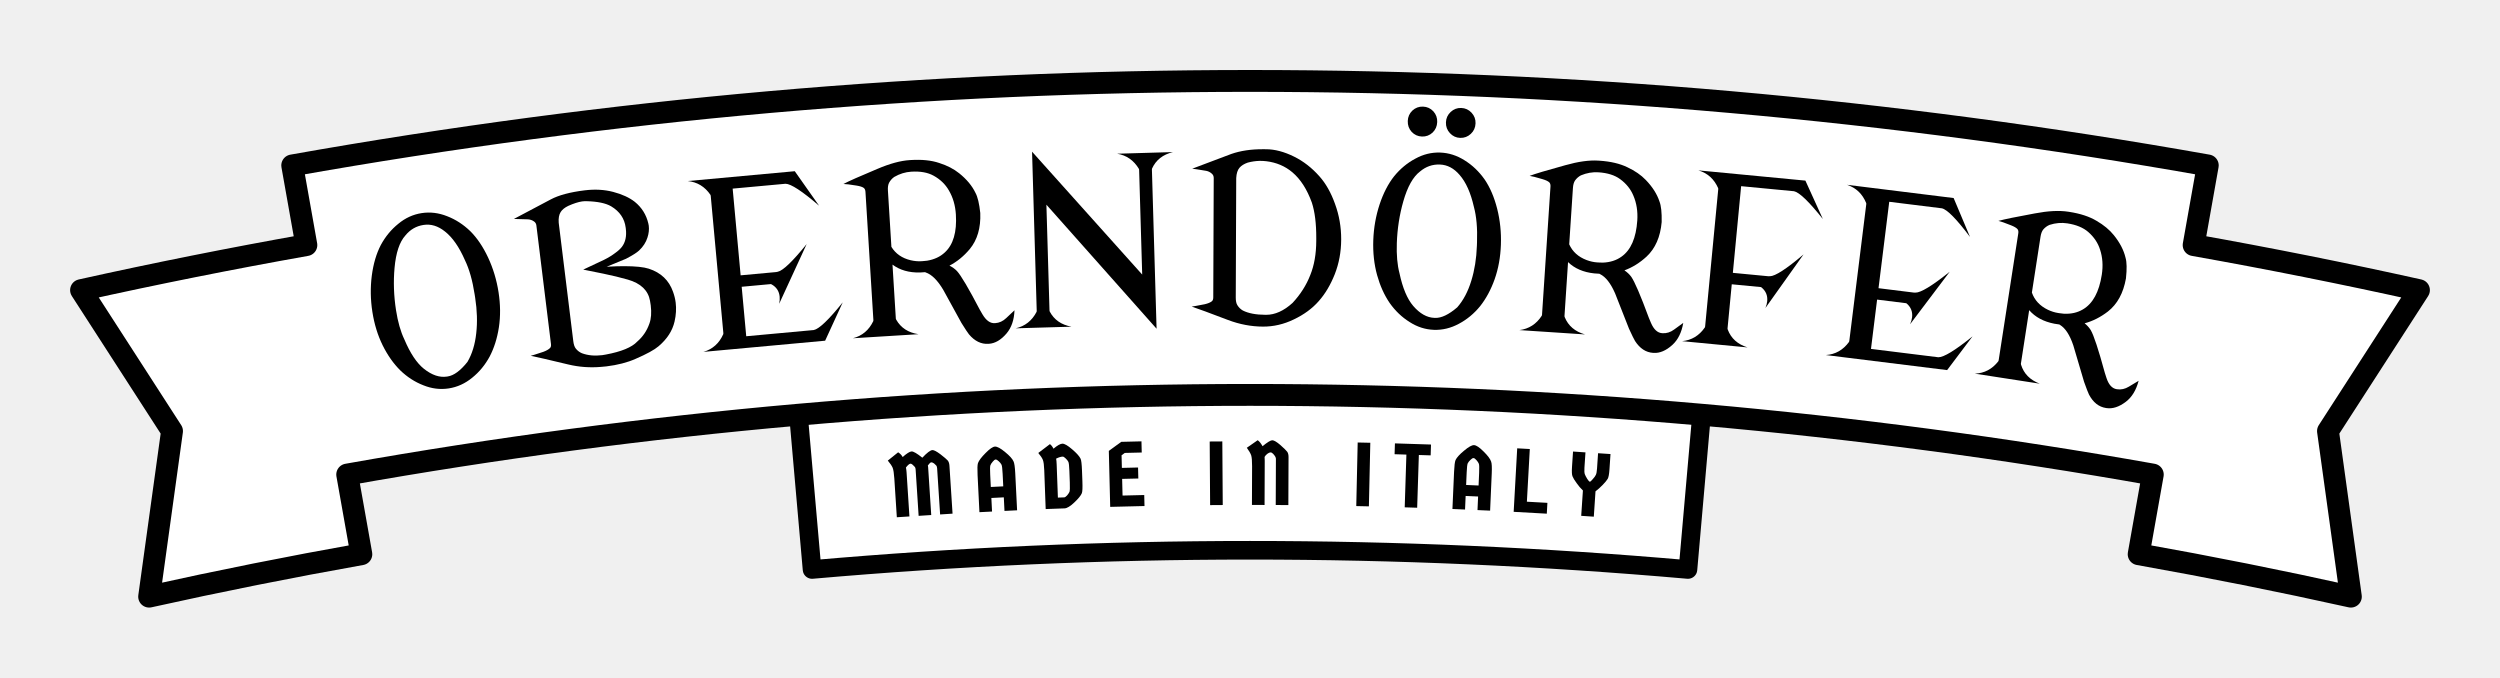
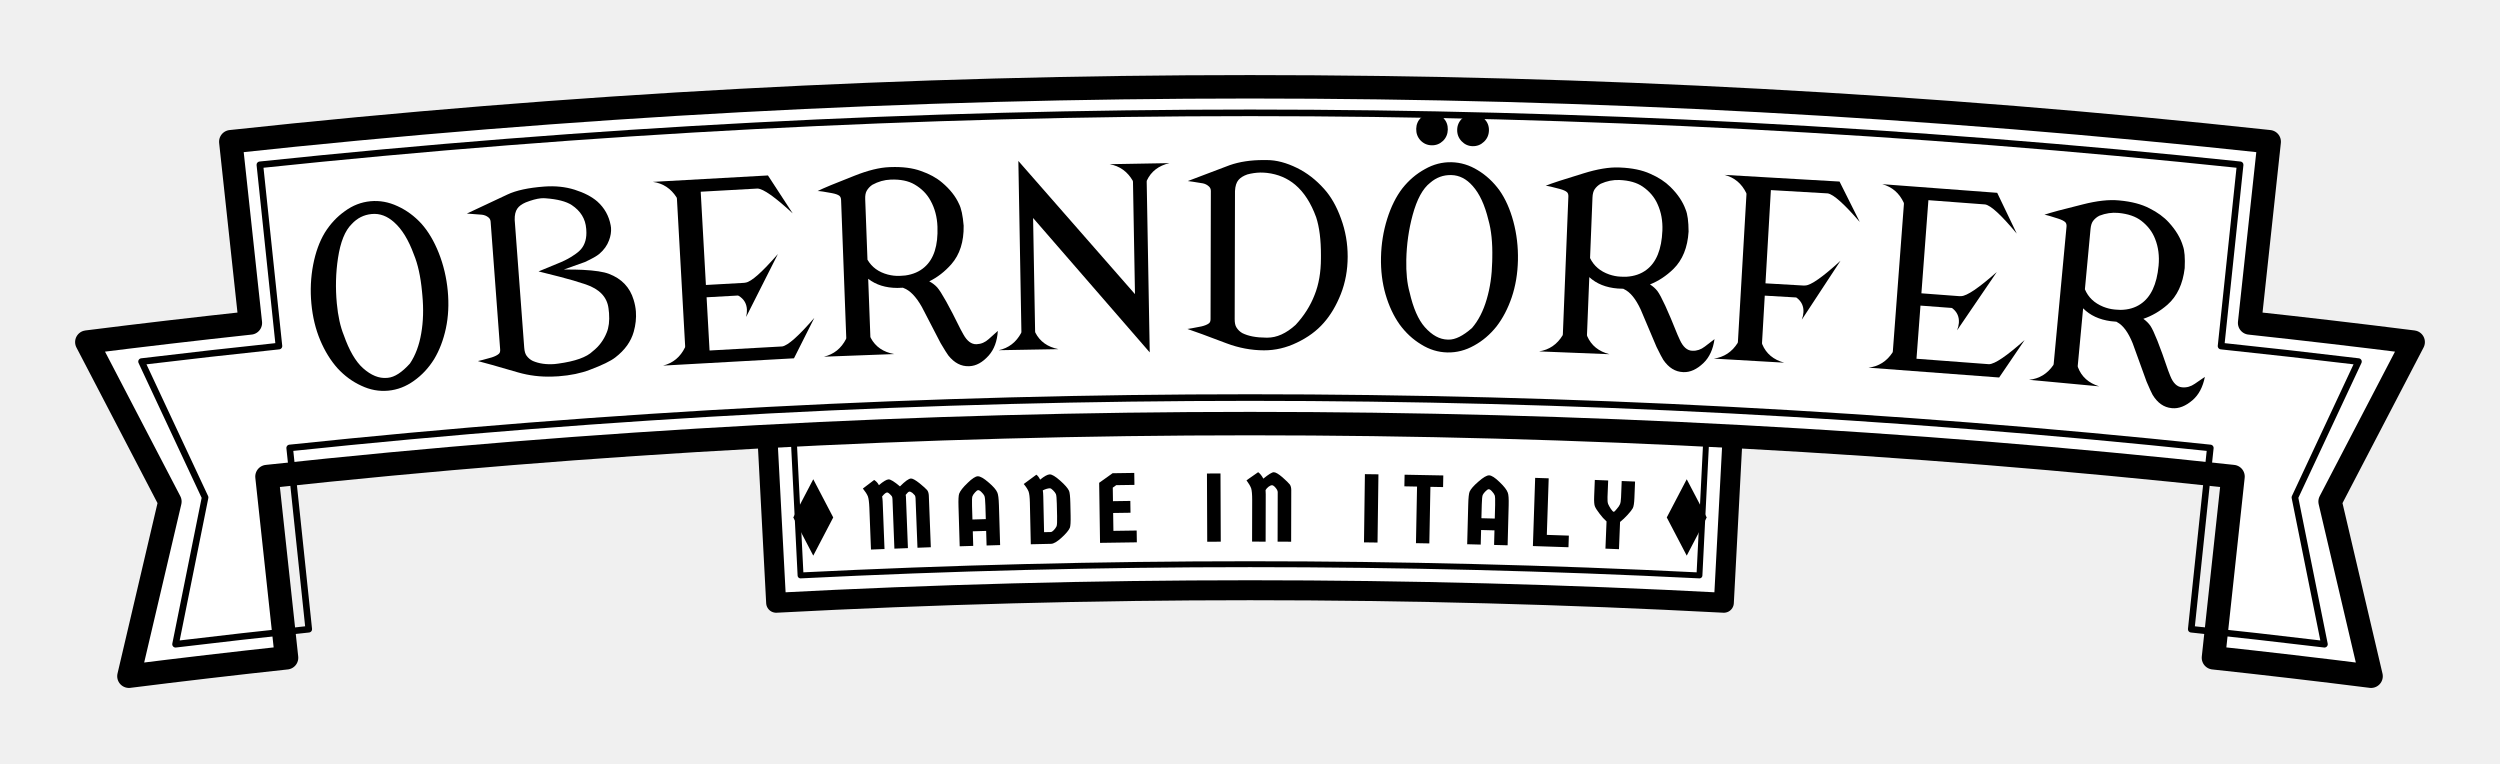
- <svg xmlns="http://www.w3.org/2000/svg" viewBox="-77.227 -20 154.454 41.865" width="154.45mm" height="41.86mm" data-pad="5">
-   <path d="M-28.128 3.034A321.214 321.214 0 0 1 28.128 3.034L27.060 15.187A309.014 309.014 0 0 0 -27.060 15.187Z" fill="#fff" stroke="#000" stroke-linejoin="round" stroke-width="1.15" />
-   <path d="M-59.179 -9.779A338.014 338.014 0 0 1 59.179 -9.779L58.304 -4.856A333.014 333.014 0 0 1 72.227 -2.073L66.605 6.635L68.020 16.865A313.614 313.614 0 0 0 54.907 14.244L55.782 9.321A318.614 318.614 0 0 0 -55.782 9.321L-54.907 14.244A313.614 313.614 0 0 0 -68.020 16.865L-66.605 6.635L-72.227 -2.073A333.014 333.014 0 0 1 -58.304 -4.856Z" fill="#fff" stroke="#000" stroke-linejoin="round" stroke-width="1.35" />
+ <svg xmlns="http://www.w3.org/2000/svg" viewBox="-72.002 -20 144.004 43.952" width="144.00mm" height="43.95mm" data-pad="5">
+   <path d="M-27.938 2.537A529.662 529.662 0 0 1 27.938 2.537L27.295 14.720A517.462 517.462 0 0 0 -27.295 14.720Z" fill="#fff" stroke="#000" stroke-linejoin="round" stroke-width="1.15" />
+   <path d="M-26.348 3.958A528.162 528.162 0 0 1 26.348 3.958L25.889 13.146A518.962 518.962 0 0 0 -25.889 13.146Z" fill="none" stroke="#000" stroke-linejoin="round" stroke-width="0.34" />
+   <path d="M-58.709 -11.837A546.462 546.462 0 0 1 58.709 -11.837L57.581 -1.398A535.962 535.962 0 0 1 67.002 -0.295L62.216 8.891L64.577 18.952A516.562 516.562 0 0 0 55.497 17.890L56.625 7.451A527.062 527.062 0 0 0 -56.625 7.451L-55.497 17.890A516.562 516.562 0 0 0 -64.577 18.952L-62.216 8.891L-67.002 -0.295A535.962 535.962 0 0 1 -57.581 -1.398Z" fill="#fff" stroke="#000" stroke-linejoin="round" stroke-width="1.35" />
+   <path d="M-57.034 -10.507A544.962 544.962 0 0 1 57.034 -10.507L55.935 -0.065A534.462 534.462 0 0 1 63.850 0.828L60.189 8.653L61.891 17.110A518.062 518.062 0 0 0 54.218 16.245L55.317 5.803A528.562 528.562 0 0 0 -55.317 5.803L-54.218 16.245A518.062 518.062 0 0 0 -61.891 17.110L-60.189 8.653L-63.850 0.828A534.462 534.462 0 0 1 -55.935 -0.065Z" fill="none" stroke="#000" stroke-linejoin="round" stroke-width="0.38" />
+   <path d="M0 -2.200L1.150 0L0 2.200L-1.150 0Z" fill="#000" transform="translate(-25.157 9.806)" />
+   <path d="M0 -2.200L1.150 0L0 2.200L-1.150 0Z" fill="#000" transform="translate(25.157 9.806)" />
  <g fill="#000">
-     <path d="M2.37 -5.10Q2.37 -4.00 2.60 -3.24Q2.94 -1.88 3.52 -1.25Q4.16 -0.56 4.85 -0.56Q4.87 -0.56 4.88 -0.56Q4.89 -0.56 4.90 -0.56Q5.48 -0.56 6.24 -1.26Q6.78 -1.92 7.05 -2.93Q7.32 -3.92 7.32 -5.10Q7.32 -5.20 7.32 -5.32Q7.32 -6.63 7.05 -7.50Q6.71 -8.79 6.10 -9.44Q5.55 -10.04 4.86 -10.04H4.85Q4.17 -10.04 3.65 -9.57Q3.02 -9.06 2.68 -7.69Q2.37 -6.44 2.37 -5.10ZM2.06 -9.22Q2.60 -9.93 3.33 -10.35Q4.05 -10.78 4.85 -10.78Q5.65 -10.78 6.38 -10.35Q7.11 -9.93 7.65 -9.22Q8.18 -8.50 8.49 -7.44Q8.80 -6.37 8.80 -5.22Q8.80 -4.07 8.49 -3.08Q8.18 -2.10 7.65 -1.38Q7.11 -0.67 6.38 -0.25Q5.65 0.18 4.85 0.18Q4.05 0.18 3.33 -0.25Q2.60 -0.67 2.06 -1.38Q1.53 -2.10 1.22 -3.08Q0.91 -4.07 0.91 -5.22Q0.91 -6.37 1.22 -7.44Q1.53 -8.50 2.06 -9.22Z" transform="translate(-49.528 3.820) rotate(-8.820) translate(-4.855 0)" />
-     <path d="M3.85 -9.95Q3.50 -9.83 3.34 -9.63Q3.16 -9.41 3.14 -8.99V-1.61Q3.14 -1.30 3.24 -1.14Q3.37 -0.93 3.58 -0.81Q4.10 -0.54 4.81 -0.54Q4.92 -0.54 5.03 -0.55Q6.50 -0.64 7.06 -1.11Q7.63 -1.49 7.94 -2.12Q8.16 -2.55 8.16 -3.23Q8.16 -3.37 8.15 -3.51Q8.10 -4.49 6.95 -4.98Q6.29 -5.26 5.49 -5.53Q4.41 -5.89 4.29 -5.93Q5.49 -6.32 5.63 -6.37Q6.06 -6.52 6.38 -6.71Q6.66 -6.86 6.83 -7.03Q7.21 -7.42 7.21 -8.11Q7.21 -8.14 7.21 -8.18Q7.21 -9.03 6.48 -9.60Q6.02 -9.95 5.01 -10.10Q4.91 -10.12 4.73 -10.12Q4.37 -10.11 3.85 -9.95ZM0.42 -1.04Q0.54 -1.05 1.23 -1.19Q1.52 -1.26 1.66 -1.37Q1.75 -1.44 1.75 -1.61V-8.99Q1.75 -9.15 1.64 -9.25Q1.49 -9.39 1.28 -9.43Q0.65 -9.53 0.42 -9.56L2.83 -10.48Q3.61 -10.78 4.98 -10.78Q5.93 -10.78 6.71 -10.47Q7.51 -10.15 7.96 -9.70Q8.54 -9.10 8.63 -8.27Q8.64 -8.20 8.64 -8.13Q8.64 -7.77 8.47 -7.41Q8.28 -6.99 7.86 -6.68Q7.63 -6.51 6.99 -6.27Q6.94 -6.25 5.75 -5.93Q6.45 -5.88 6.84 -5.83Q7.87 -5.70 8.32 -5.49Q9.39 -4.99 9.63 -3.89Q9.71 -3.54 9.71 -3.21Q9.71 -2.64 9.50 -2.06Q9.20 -1.23 8.33 -0.66Q7.91 -0.38 6.82 -0.06Q6.03 0.18 4.98 0.18Q4.89 0.18 4.64 0.17Q3.61 0.13 2.67 -0.22Q0.91 -0.88 0.42 -1.04Z" transform="translate(-39.460 2.419) rotate(-7.017) translate(-5.311 0)" />
-     <path d="M0.42 0.00Q1.29 -0.17 1.74 -0.98L1.75 -1.04V-9.56L1.74 -9.62Q1.29 -10.43 0.42 -10.60H7.06L8.36 -8.34Q6.92 -9.83 6.42 -9.88L6.32 -9.88H3.14V-4.50H5.34L5.44 -4.51Q5.93 -4.56 7.38 -6.05L5.35 -2.53Q5.42 -2.76 5.42 -2.96Q5.42 -3.48 4.99 -3.77L4.95 -3.79H3.14V-0.72H7.23L7.33 -0.72Q7.83 -0.77 9.27 -2.26L7.97 0.00Z" transform="translate(-29.570 1.356) rotate(-5.252) translate(-4.637 0)" />
-     <path d="M4.65 -10.05Q4.10 -10.05 3.58 -9.79Q3.37 -9.66 3.24 -9.45Q3.14 -9.28 3.14 -8.98V-5.49Q3.49 -4.83 4.28 -4.59Q4.62 -4.49 4.93 -4.49Q4.97 -4.49 5.01 -4.49Q5.04 -4.49 5.29 -4.50Q5.96 -4.57 6.41 -4.94Q7.24 -5.61 7.24 -7.24Q7.24 -8.08 6.90 -8.75Q6.61 -9.34 6.01 -9.72Q5.49 -10.05 4.65 -10.05ZM0.42 0.00Q1.29 -0.17 1.74 -0.98L1.75 -1.04V-8.98Q1.75 -9.15 1.66 -9.23Q1.54 -9.33 1.23 -9.40Q0.62 -9.54 0.42 -9.55Q0.90 -9.77 2.57 -10.35Q3.75 -10.77 4.60 -10.77Q4.63 -10.77 4.66 -10.77Q5.70 -10.77 6.41 -10.48Q7.13 -10.20 7.60 -9.77Q8.26 -9.17 8.53 -8.50Q8.71 -8.12 8.75 -7.24Q8.72 -5.86 7.96 -5.05Q7.37 -4.43 6.65 -4.11Q6.91 -3.96 7.09 -3.75Q7.44 -3.32 8.35 -1.28L8.50 -0.98Q8.80 -0.39 9.23 -0.39Q9.24 -0.39 9.25 -0.39Q9.63 -0.39 9.95 -0.66Q10.31 -0.97 10.49 -1.11Q10.40 -0.22 9.91 0.29Q9.36 0.86 8.78 0.86Q8.76 0.86 8.75 0.86Q8.08 0.86 7.59 0.20Q7.49 0.06 7.17 -0.53L6.17 -2.65Q5.70 -3.56 5.16 -3.78L5.12 -3.80Q4.97 -3.80 4.80 -3.80Q3.79 -3.84 3.14 -4.39V-1.04L3.16 -0.98Q3.54 -0.20 4.48 0.00Z" transform="translate(-19.925 0.615) rotate(-3.536) translate(-5.037 0)" />
-     <path d="M0.42 0.00Q1.29 -0.17 1.74 -0.98L1.75 -1.04V-10.88L8.33 -3.09V-9.56L8.32 -9.62Q7.87 -10.43 7.00 -10.60H10.45Q9.51 -10.40 9.13 -9.62L9.12 -9.56V0.28L2.54 -7.58V-1.04L2.55 -0.98Q2.93 -0.20 3.87 0.00Z" transform="translate(-9.462 0.139) rotate(-1.679) translate(-5.437 0)" />
-     <path d="M3.85 -9.95Q3.51 -9.83 3.34 -9.63Q3.16 -9.42 3.14 -8.99V-1.61Q3.14 -1.30 3.24 -1.14Q3.37 -0.93 3.58 -0.81Q4.10 -0.55 4.97 -0.55Q5.00 -0.55 5.02 -0.55Q5.84 -0.55 6.65 -1.29Q7.38 -2.08 7.74 -3.02Q8.10 -3.92 8.10 -5.12Q8.10 -5.21 8.10 -5.30Q8.10 -6.64 7.82 -7.49Q7.37 -8.72 6.61 -9.36Q5.93 -9.93 4.99 -10.04Q4.81 -10.06 4.60 -10.06Q4.22 -10.05 3.85 -9.95ZM0.42 -1.04Q0.53 -1.05 1.23 -1.19Q1.52 -1.26 1.66 -1.37Q1.75 -1.44 1.75 -1.61V-8.99Q1.75 -9.15 1.64 -9.25Q1.49 -9.39 1.29 -9.43Q0.56 -9.55 0.42 -9.56L2.83 -10.48Q3.68 -10.78 4.78 -10.78Q4.88 -10.78 4.98 -10.78Q5.79 -10.78 6.71 -10.33Q7.57 -9.91 8.27 -9.13Q8.87 -8.47 9.25 -7.42Q9.64 -6.37 9.64 -5.22Q9.64 -4.07 9.25 -3.07Q8.86 -2.08 8.27 -1.41Q7.67 -0.72 6.73 -0.27Q5.81 0.18 4.83 0.18Q3.74 0.18 2.67 -0.22Q1.00 -0.85 0.42 -1.04Z" transform="translate(1.249 0.002) rotate(0.221) translate(-5.275 0)" />
-     <path d="M5.41 -12.00Q5.14 -12.27 5.14 -12.66Q5.14 -13.04 5.41 -13.31Q5.68 -13.58 6.05 -13.58Q6.43 -13.58 6.70 -13.31Q6.97 -13.04 6.97 -12.66Q6.97 -12.27 6.70 -12.00Q6.43 -11.73 6.05 -11.73Q5.68 -11.73 5.41 -12.00ZM3.04 -12.00Q2.78 -12.27 2.78 -12.66Q2.78 -13.04 3.04 -13.31Q3.31 -13.58 3.69 -13.58Q4.07 -13.58 4.34 -13.31Q4.60 -13.04 4.60 -12.66Q4.60 -12.27 4.34 -12.00Q4.07 -11.73 3.69 -11.73Q3.31 -11.73 3.04 -12.00ZM2.37 -5.10Q2.37 -4.00 2.60 -3.24Q2.94 -1.88 3.52 -1.25Q4.16 -0.56 4.85 -0.56Q4.87 -0.56 4.88 -0.56Q4.89 -0.56 4.90 -0.56Q5.48 -0.56 6.24 -1.26Q6.78 -1.92 7.05 -2.93Q7.32 -3.92 7.32 -5.10Q7.32 -5.20 7.32 -5.32Q7.32 -6.63 7.05 -7.50Q6.71 -8.79 6.10 -9.44Q5.55 -10.04 4.86 -10.04H4.85Q4.17 -10.04 3.65 -9.57Q3.02 -9.06 2.68 -7.69Q2.37 -6.44 2.37 -5.10ZM2.06 -9.22Q2.60 -9.93 3.33 -10.35Q4.05 -10.78 4.85 -10.78Q5.65 -10.78 6.38 -10.35Q7.11 -9.93 7.65 -9.22Q8.18 -8.50 8.49 -7.44Q8.80 -6.37 8.80 -5.22Q8.80 -4.07 8.49 -3.08Q8.18 -2.10 7.65 -1.38Q7.11 -0.67 6.38 -0.25Q5.65 0.18 4.85 0.18Q4.05 0.18 3.33 -0.25Q2.60 -0.67 2.06 -1.38Q1.53 -2.10 1.22 -3.08Q0.91 -4.07 0.91 -5.22Q0.91 -6.37 1.22 -7.44Q1.53 -8.50 2.06 -9.22Z" transform="translate(11.376 0.200) rotate(2.018) translate(-4.855 0)" />
-     <path d="M4.65 -10.05Q4.10 -10.05 3.58 -9.79Q3.37 -9.66 3.24 -9.45Q3.14 -9.28 3.14 -8.98V-5.49Q3.49 -4.83 4.28 -4.59Q4.62 -4.49 4.93 -4.49Q4.97 -4.49 5.01 -4.49Q5.04 -4.49 5.29 -4.50Q5.96 -4.57 6.41 -4.94Q7.24 -5.61 7.24 -7.24Q7.24 -8.08 6.90 -8.75Q6.61 -9.34 6.01 -9.72Q5.49 -10.05 4.65 -10.05ZM0.42 0.00Q1.29 -0.17 1.74 -0.98L1.75 -1.04V-8.98Q1.75 -9.15 1.66 -9.23Q1.54 -9.33 1.23 -9.40Q0.62 -9.54 0.42 -9.55Q0.90 -9.77 2.57 -10.35Q3.75 -10.77 4.60 -10.77Q4.63 -10.77 4.66 -10.77Q5.70 -10.77 6.41 -10.48Q7.13 -10.20 7.60 -9.77Q8.26 -9.17 8.53 -8.50Q8.71 -8.12 8.75 -7.24Q8.72 -5.86 7.96 -5.05Q7.37 -4.43 6.65 -4.11Q6.91 -3.96 7.09 -3.75Q7.44 -3.32 8.35 -1.28L8.50 -0.98Q8.80 -0.39 9.23 -0.39Q9.24 -0.39 9.25 -0.39Q9.63 -0.39 9.95 -0.66Q10.31 -0.97 10.49 -1.11Q10.40 -0.22 9.91 0.29Q9.36 0.86 8.78 0.86Q8.76 0.86 8.75 0.86Q8.08 0.86 7.59 0.20Q7.49 0.06 7.17 -0.53L6.17 -2.65Q5.70 -3.56 5.16 -3.78L5.12 -3.80Q4.97 -3.80 4.80 -3.80Q3.79 -3.84 3.14 -4.39V-1.04L3.16 -0.98Q3.54 -0.20 4.48 0.00Z" transform="translate(21.255 0.700) rotate(3.773) translate(-5.037 0)" />
-     <path d="M0.42 0.00Q1.29 -0.17 1.74 -0.98L1.75 -1.04V-9.56L1.74 -9.62Q1.29 -10.43 0.42 -10.60H7.06L8.36 -8.34Q6.92 -9.83 6.42 -9.88L6.32 -9.88H3.14V-4.50H5.34L5.44 -4.51Q5.93 -4.56 7.38 -6.05L5.35 -2.53Q5.42 -2.76 5.42 -2.96Q5.42 -3.48 4.99 -3.77L4.95 -3.79H3.14V-1.04L3.16 -0.98Q3.54 -0.20 4.48 0.00Z" transform="translate(30.722 1.464) rotate(5.458) translate(-4.462 0)" />
-     <path d="M0.42 0.00Q1.29 -0.17 1.74 -0.98L1.75 -1.04V-9.56L1.74 -9.62Q1.29 -10.43 0.42 -10.60H7.06L8.36 -8.34Q6.92 -9.83 6.42 -9.88L6.32 -9.88H3.14V-4.50H5.34L5.44 -4.51Q5.93 -4.56 7.38 -6.05L5.35 -2.53Q5.42 -2.76 5.42 -2.96Q5.42 -3.48 4.99 -3.77L4.95 -3.79H3.14V-0.72H7.23L7.33 -0.72Q7.83 -0.77 9.27 -2.26L7.97 0.00Z" transform="translate(39.766 2.457) rotate(7.072) translate(-4.637 0)" />
-     <path d="M4.65 -10.05Q4.10 -10.05 3.58 -9.79Q3.37 -9.66 3.24 -9.45Q3.14 -9.28 3.14 -8.98V-5.49Q3.49 -4.83 4.28 -4.59Q4.62 -4.49 4.93 -4.49Q4.97 -4.49 5.01 -4.49Q5.04 -4.49 5.29 -4.50Q5.96 -4.57 6.41 -4.94Q7.24 -5.61 7.24 -7.24Q7.24 -8.08 6.90 -8.75Q6.61 -9.34 6.01 -9.72Q5.49 -10.05 4.65 -10.05ZM0.42 0.00Q1.29 -0.17 1.74 -0.98L1.75 -1.04V-8.98Q1.75 -9.15 1.66 -9.23Q1.54 -9.33 1.23 -9.40Q0.62 -9.54 0.42 -9.55Q0.90 -9.77 2.57 -10.35Q3.75 -10.77 4.60 -10.77Q4.63 -10.77 4.66 -10.77Q5.70 -10.77 6.41 -10.48Q7.13 -10.20 7.60 -9.77Q8.26 -9.17 8.53 -8.50Q8.71 -8.12 8.75 -7.24Q8.72 -5.86 7.96 -5.05Q7.37 -4.43 6.65 -4.11Q6.91 -3.96 7.09 -3.75Q7.44 -3.32 8.35 -1.28L8.50 -0.98Q8.80 -0.39 9.23 -0.39Q9.24 -0.39 9.25 -0.39Q9.63 -0.39 9.95 -0.66Q10.31 -0.97 10.49 -1.11Q10.40 -0.22 9.91 0.29Q9.36 0.86 8.78 0.86Q8.76 0.86 8.75 0.86Q8.08 0.86 7.59 0.20Q7.49 0.06 7.17 -0.53L6.17 -2.65Q5.70 -3.56 5.16 -3.78L5.12 -3.80Q4.97 -3.80 4.80 -3.80Q3.79 -3.84 3.14 -4.39V-1.04L3.16 -0.98Q3.54 -0.20 4.48 0.00Z" transform="translate(49.347 3.792) rotate(8.788) translate(-5.037 0)" />
+     <path d="M2.37 -5.10Q2.37 -4.00 2.60 -3.24Q2.94 -1.88 3.52 -1.25Q4.16 -0.56 4.85 -0.56Q4.87 -0.56 4.88 -0.56Q4.89 -0.56 4.90 -0.56Q5.48 -0.56 6.24 -1.26Q6.78 -1.92 7.05 -2.93Q7.32 -3.92 7.32 -5.10Q7.32 -5.20 7.32 -5.32Q7.32 -6.63 7.05 -7.50Q6.71 -8.79 6.10 -9.44Q5.55 -10.04 4.86 -10.04H4.85Q4.17 -10.04 3.65 -9.57Q3.02 -9.06 2.68 -7.69Q2.37 -6.44 2.37 -5.10ZM2.06 -9.22Q2.60 -9.93 3.33 -10.35Q4.05 -10.78 4.85 -10.78Q5.65 -10.78 6.38 -10.35Q7.11 -9.93 7.65 -9.22Q8.18 -8.50 8.49 -7.44Q8.80 -6.37 8.80 -5.22Q8.80 -4.07 8.49 -3.08Q8.18 -2.10 7.65 -1.38Q7.11 -0.67 6.38 -0.25Q5.65 0.18 4.85 0.18Q4.05 0.18 3.33 -0.25Q2.60 -0.67 2.06 -1.38Q1.53 -2.10 1.22 -3.08Q0.91 -4.07 0.91 -5.22Q0.91 -6.37 1.22 -7.44Q1.53 -8.50 2.06 -9.22Z" transform="translate(-49.651 2.324) rotate(-5.361) translate(-4.855 0)" />
+     <path d="M3.85 -9.95Q3.50 -9.83 3.34 -9.63Q3.16 -9.41 3.14 -8.99V-1.61Q3.14 -1.30 3.24 -1.14Q3.37 -0.93 3.58 -0.81Q4.10 -0.54 4.81 -0.54Q4.92 -0.54 5.03 -0.55Q6.50 -0.64 7.06 -1.11Q7.63 -1.49 7.94 -2.12Q8.16 -2.55 8.16 -3.23Q8.16 -3.37 8.15 -3.51Q8.10 -4.49 6.95 -4.98Q6.29 -5.26 5.49 -5.53Q4.41 -5.89 4.29 -5.93Q5.49 -6.32 5.63 -6.37Q6.06 -6.52 6.38 -6.71Q6.66 -6.86 6.83 -7.03Q7.21 -7.42 7.21 -8.11Q7.21 -8.14 7.21 -8.18Q7.21 -9.03 6.48 -9.60Q6.02 -9.95 5.01 -10.10Q4.91 -10.12 4.73 -10.12Q4.37 -10.11 3.85 -9.95ZM0.42 -1.04Q0.54 -1.05 1.23 -1.19Q1.52 -1.26 1.66 -1.37Q1.75 -1.44 1.75 -1.61V-8.99Q1.75 -9.15 1.64 -9.25Q1.49 -9.39 1.28 -9.43Q0.65 -9.53 0.42 -9.56L2.83 -10.48Q3.61 -10.78 4.98 -10.78Q5.93 -10.78 6.71 -10.47Q7.51 -10.15 7.96 -9.70Q8.54 -9.10 8.63 -8.27Q8.64 -8.20 8.64 -8.13Q8.64 -7.77 8.47 -7.41Q8.28 -6.99 7.86 -6.68Q7.63 -6.51 6.99 -6.27Q6.94 -6.25 5.75 -5.93Q6.45 -5.88 6.84 -5.83Q7.87 -5.70 8.32 -5.49Q9.39 -4.99 9.63 -3.89Q9.71 -3.54 9.71 -3.21Q9.71 -2.64 9.50 -2.06Q9.20 -1.23 8.33 -0.66Q7.91 -0.38 6.82 -0.06Q6.03 0.18 4.98 0.18Q4.89 0.18 4.64 0.17Q3.61 0.13 2.67 -0.22Q0.91 -0.88 0.42 -1.04Z" transform="translate(-39.522 1.472) rotate(-4.265) translate(-5.311 0)" />
+     <path d="M0.42 0.00Q1.29 -0.17 1.74 -0.98L1.75 -1.04V-9.56L1.74 -9.62Q1.29 -10.43 0.42 -10.60H7.06L8.36 -8.34Q6.92 -9.83 6.42 -9.88L6.32 -9.88H3.14V-4.50H5.34L5.44 -4.51Q5.93 -4.56 7.38 -6.05L5.35 -2.53Q5.42 -2.76 5.42 -2.96Q5.42 -3.48 4.99 -3.77L4.95 -3.79H3.14V-0.72H7.23L7.33 -0.72Q7.83 -0.77 9.27 -2.26L7.97 0.00Z" transform="translate(-29.596 0.825) rotate(-3.192) translate(-4.637 0)" />
+     <path d="M4.65 -10.05Q4.10 -10.05 3.58 -9.79Q3.37 -9.66 3.24 -9.45Q3.14 -9.28 3.14 -8.98V-5.49Q3.49 -4.83 4.28 -4.59Q4.62 -4.49 4.93 -4.49Q4.97 -4.49 5.01 -4.49Q5.04 -4.49 5.29 -4.50Q5.96 -4.57 6.41 -4.94Q7.24 -5.61 7.24 -7.24Q7.24 -8.08 6.90 -8.75Q6.61 -9.34 6.01 -9.72Q5.49 -10.05 4.65 -10.05ZM0.42 0.00Q1.29 -0.17 1.74 -0.98L1.75 -1.04V-8.98Q1.75 -9.15 1.66 -9.23Q1.54 -9.33 1.23 -9.40Q0.62 -9.54 0.42 -9.55Q0.90 -9.77 2.57 -10.35Q3.75 -10.77 4.60 -10.77Q4.63 -10.77 4.66 -10.77Q5.70 -10.77 6.41 -10.48Q7.13 -10.20 7.60 -9.77Q8.26 -9.17 8.53 -8.50Q8.71 -8.12 8.75 -7.24Q8.72 -5.86 7.96 -5.05Q7.37 -4.43 6.65 -4.11Q6.91 -3.96 7.09 -3.75Q7.44 -3.32 8.35 -1.28L8.50 -0.98Q8.80 -0.39 9.23 -0.39Q9.24 -0.39 9.25 -0.39Q9.63 -0.39 9.95 -0.66Q10.31 -0.97 10.49 -1.11Q10.40 -0.22 9.91 0.29Q9.36 0.86 8.78 0.86Q8.76 0.86 8.75 0.86Q8.08 0.86 7.59 0.20Q7.49 0.06 7.17 -0.53L6.17 -2.65Q5.70 -3.56 5.16 -3.78L5.12 -3.80Q4.97 -3.80 4.80 -3.80Q3.79 -3.84 3.14 -4.39V-1.04L3.16 -0.98Q3.54 -0.20 4.48 0.00Z" transform="translate(-19.933 0.374) rotate(-2.149) translate(-5.037 0)" />
+     <path d="M0.42 0.00Q1.29 -0.17 1.74 -0.98L1.75 -1.04V-10.88L8.33 -3.09V-9.56L8.32 -9.62Q7.87 -10.43 7.00 -10.60H10.45Q9.51 -10.40 9.13 -9.62L9.12 -9.56V0.28L2.54 -7.58V-1.04L2.55 -0.98Q2.93 -0.20 3.87 0.00Z" transform="translate(-9.463 0.084) rotate(-1.020) translate(-5.437 0)" />
+     <path d="M3.85 -9.95Q3.51 -9.83 3.34 -9.63Q3.16 -9.42 3.14 -8.99V-1.61Q3.14 -1.30 3.24 -1.14Q3.37 -0.93 3.58 -0.81Q4.10 -0.55 4.97 -0.55Q5.00 -0.55 5.02 -0.55Q5.84 -0.55 6.65 -1.29Q7.38 -2.08 7.74 -3.02Q8.10 -3.92 8.10 -5.12Q8.10 -5.21 8.10 -5.30Q8.10 -6.64 7.82 -7.49Q7.37 -8.72 6.61 -9.36Q5.93 -9.93 4.99 -10.04Q4.81 -10.06 4.60 -10.06Q4.22 -10.05 3.85 -9.95ZM0.42 -1.04Q0.53 -1.05 1.23 -1.19Q1.52 -1.26 1.66 -1.37Q1.75 -1.44 1.75 -1.61V-8.99Q1.75 -9.15 1.64 -9.25Q1.49 -9.39 1.29 -9.43Q0.56 -9.55 0.42 -9.56L2.83 -10.48Q3.68 -10.78 4.78 -10.78Q4.88 -10.78 4.98 -10.78Q5.79 -10.78 6.71 -10.33Q7.57 -9.91 8.27 -9.13Q8.87 -8.47 9.25 -7.42Q9.64 -6.37 9.64 -5.22Q9.64 -4.07 9.25 -3.07Q8.86 -2.08 8.27 -1.41Q7.67 -0.72 6.73 -0.27Q5.81 0.18 4.83 0.18Q3.74 0.18 2.67 -0.22Q1.00 -0.85 0.42 -1.04Z" transform="translate(1.249 0.001) rotate(0.135) translate(-5.275 0)" />
+     <path d="M5.41 -12.00Q5.14 -12.27 5.14 -12.66Q5.14 -13.04 5.41 -13.31Q5.68 -13.58 6.05 -13.58Q6.43 -13.58 6.70 -13.31Q6.97 -13.04 6.97 -12.66Q6.97 -12.27 6.70 -12.00Q6.43 -11.73 6.05 -11.73Q5.68 -11.73 5.41 -12.00ZM3.04 -12.00Q2.78 -12.27 2.78 -12.66Q2.78 -13.04 3.04 -13.31Q3.31 -13.58 3.69 -13.58Q4.07 -13.58 4.34 -13.31Q4.60 -13.04 4.60 -12.66Q4.60 -12.27 4.34 -12.00Q4.07 -11.73 3.69 -11.73Q3.31 -11.73 3.04 -12.00ZM2.37 -5.10Q2.37 -4.00 2.60 -3.24Q2.94 -1.88 3.52 -1.25Q4.16 -0.56 4.85 -0.56Q4.87 -0.56 4.88 -0.56Q4.89 -0.56 4.90 -0.56Q5.48 -0.56 6.24 -1.26Q6.78 -1.92 7.05 -2.93Q7.32 -3.92 7.32 -5.10Q7.32 -5.20 7.32 -5.32Q7.32 -6.63 7.05 -7.50Q6.71 -8.79 6.10 -9.44Q5.55 -10.04 4.86 -10.04H4.85Q4.17 -10.04 3.65 -9.57Q3.02 -9.06 2.68 -7.69Q2.37 -6.44 2.37 -5.10ZM2.06 -9.22Q2.60 -9.93 3.33 -10.35Q4.05 -10.78 4.85 -10.78Q5.65 -10.78 6.38 -10.35Q7.11 -9.93 7.65 -9.22Q8.18 -8.50 8.49 -7.44Q8.80 -6.37 8.80 -5.22Q8.80 -4.07 8.49 -3.08Q8.18 -2.10 7.65 -1.38Q7.11 -0.67 6.38 -0.25Q5.65 0.18 4.85 0.18Q4.05 0.18 3.33 -0.25Q2.60 -0.67 2.06 -1.38Q1.53 -2.10 1.22 -3.08Q0.91 -4.07 0.91 -5.22Q0.91 -6.37 1.22 -7.44Q1.53 -8.50 2.06 -9.22Z" transform="translate(11.378 0.122) rotate(1.227) translate(-4.855 0)" />
+     <path d="M4.65 -10.05Q4.10 -10.05 3.58 -9.79Q3.37 -9.66 3.24 -9.45Q3.14 -9.28 3.14 -8.98V-5.49Q3.49 -4.83 4.28 -4.59Q4.62 -4.49 4.93 -4.49Q4.97 -4.49 5.01 -4.49Q5.04 -4.49 5.29 -4.50Q5.96 -4.57 6.41 -4.94Q7.24 -5.61 7.24 -7.24Q7.24 -8.08 6.90 -8.75Q6.61 -9.34 6.01 -9.72Q5.49 -10.05 4.65 -10.05ZM0.42 0.00Q1.29 -0.17 1.74 -0.98L1.75 -1.04V-8.98Q1.75 -9.15 1.66 -9.23Q1.54 -9.33 1.23 -9.40Q0.62 -9.54 0.42 -9.55Q0.90 -9.77 2.57 -10.35Q3.75 -10.77 4.60 -10.77Q4.63 -10.77 4.66 -10.77Q5.70 -10.77 6.41 -10.48Q7.13 -10.20 7.60 -9.77Q8.26 -9.17 8.53 -8.50Q8.71 -8.12 8.75 -7.24Q8.72 -5.86 7.96 -5.05Q7.37 -4.43 6.65 -4.11Q6.91 -3.96 7.09 -3.75Q7.44 -3.32 8.35 -1.28L8.50 -0.98Q8.80 -0.39 9.23 -0.39Q9.24 -0.39 9.25 -0.39Q9.63 -0.39 9.95 -0.66Q10.31 -0.97 10.49 -1.11Q10.40 -0.22 9.91 0.29Q9.36 0.86 8.78 0.86Q8.76 0.86 8.75 0.86Q8.08 0.86 7.59 0.20Q7.49 0.06 7.17 -0.53L6.17 -2.65Q5.70 -3.56 5.16 -3.78L5.12 -3.80Q4.97 -3.80 4.80 -3.80Q3.79 -3.84 3.14 -4.39V-1.04L3.16 -0.98Q3.54 -0.20 4.48 0.00Z" transform="translate(21.264 0.426) rotate(2.293) translate(-5.037 0)" />
+     <path d="M0.42 0.00Q1.29 -0.17 1.74 -0.98L1.75 -1.04V-9.56L1.74 -9.62Q1.29 -10.43 0.42 -10.60H7.06L8.36 -8.34Q6.92 -9.83 6.42 -9.88L6.32 -9.88H3.14V-4.50H5.34L5.44 -4.51Q5.93 -4.56 7.38 -6.05L5.35 -2.53Q5.42 -2.76 5.42 -2.96Q5.42 -3.48 4.99 -3.77L4.95 -3.79H3.14V-1.04L3.16 -0.98Q3.54 -0.20 4.48 0.00Z" transform="translate(30.752 0.890) rotate(3.317) translate(-4.462 0)" />
+     <path d="M0.42 0.00Q1.29 -0.17 1.74 -0.98L1.75 -1.04V-9.56L1.74 -9.62Q1.29 -10.43 0.42 -10.60H7.06L8.36 -8.34Q6.92 -9.83 6.42 -9.88L6.32 -9.88H3.14V-4.50H5.34L5.44 -4.51Q5.93 -4.56 7.38 -6.05L5.35 -2.53Q5.42 -2.76 5.42 -2.96Q5.42 -3.48 4.99 -3.77L4.95 -3.79H3.14V-0.72H7.23L7.33 -0.72Q7.83 -0.77 9.27 -2.26L7.97 0.00Z" transform="translate(39.830 1.495) rotate(4.298) translate(-4.637 0)" />
+     <path d="M4.65 -10.05Q4.10 -10.05 3.58 -9.79Q3.37 -9.66 3.24 -9.45Q3.14 -9.28 3.14 -8.98V-5.49Q3.49 -4.83 4.28 -4.59Q4.62 -4.49 4.93 -4.49Q4.97 -4.49 5.01 -4.49Q5.04 -4.49 5.29 -4.50Q5.96 -4.57 6.41 -4.94Q7.24 -5.61 7.24 -7.24Q7.24 -8.08 6.90 -8.75Q6.61 -9.34 6.01 -9.72Q5.49 -10.05 4.65 -10.05ZM0.42 0.00Q1.29 -0.17 1.74 -0.98L1.75 -1.04V-8.98Q1.75 -9.15 1.66 -9.23Q1.54 -9.33 1.23 -9.40Q0.62 -9.54 0.42 -9.55Q0.90 -9.77 2.57 -10.35Q3.75 -10.77 4.60 -10.77Q4.63 -10.77 4.66 -10.77Q5.70 -10.77 6.41 -10.48Q7.13 -10.20 7.60 -9.77Q8.26 -9.17 8.53 -8.50Q8.71 -8.12 8.75 -7.24Q8.72 -5.86 7.96 -5.05Q7.37 -4.43 6.65 -4.11Q6.91 -3.96 7.09 -3.75Q7.44 -3.32 8.35 -1.28L8.50 -0.98Q8.80 -0.39 9.23 -0.39Q9.24 -0.39 9.25 -0.39Q9.63 -0.39 9.95 -0.66Q10.31 -0.97 10.49 -1.11Q10.40 -0.22 9.91 0.29Q9.36 0.86 8.78 0.86Q8.76 0.86 8.75 0.86Q8.08 0.86 7.59 0.20Q7.49 0.06 7.17 -0.53L6.17 -2.65Q5.70 -3.56 5.16 -3.78L5.12 -3.80Q4.97 -3.80 4.80 -3.80Q3.79 -3.84 3.14 -4.39V-1.04L3.16 -0.98Q3.54 -0.20 4.48 0.00Z" transform="translate(49.470 2.307) rotate(5.341) translate(-5.037 0)" />
  </g>
  <g fill="#000">
-     <path d="M1.74 0.00V-2.86Q1.74 -2.96 1.71 -3.02Q1.67 -3.08 1.58 -3.17Q1.50 -3.25 1.45 -3.25Q1.34 -3.25 1.15 -3.03Q1.17 -2.89 1.17 -2.73V0.00H0.39V-2.40Q0.39 -2.88 0.33 -3.07Q0.26 -3.26 0.06 -3.53L0.73 -4.00Q0.91 -3.87 0.99 -3.69Q1.39 -4.00 1.56 -4.00Q1.73 -4.00 2.20 -3.57Q2.66 -4.00 2.85 -4.00Q2.99 -4.00 3.33 -3.71Q3.67 -3.41 3.76 -3.29Q3.84 -3.17 3.84 -2.97V0.00H3.07V-2.86Q3.07 -2.97 3.03 -3.03Q2.99 -3.08 2.90 -3.17Q2.80 -3.25 2.73 -3.25Q2.66 -3.25 2.51 -3.07Q2.52 -3.04 2.52 -2.97V0.00Z" transform="translate(-20.153 11.852) rotate(-3.706) translate(-2.062 0)" />
-     <path d="M2.54 -3.03Q2.61 -2.87 2.61 -2.30V0.00H1.83V-0.84H1.06V0.00H0.28V-2.30Q0.28 -2.87 0.34 -3.03Q0.44 -3.27 0.84 -3.63Q1.24 -4.00 1.44 -4.00Q1.65 -4.00 2.05 -3.63Q2.45 -3.27 2.54 -3.03ZM1.06 -2.30V-1.52H1.83V-2.30Q1.83 -2.76 1.79 -2.86Q1.74 -2.97 1.63 -3.08Q1.52 -3.20 1.44 -3.20Q1.37 -3.20 1.26 -3.08Q1.15 -2.97 1.10 -2.86Q1.06 -2.76 1.06 -2.30Z" transform="translate(-15.555 11.588) rotate(-2.859) translate(-1.444 0)" />
-     <path d="M1.01 -3.71Q1.38 -4.00 1.57 -4.00Q1.76 -4.00 2.16 -3.63Q2.56 -3.26 2.66 -3.03Q2.72 -2.89 2.72 -2.30V-1.63Q2.72 -1.04 2.66 -0.90Q2.56 -0.68 2.17 -0.34Q1.78 0.00 1.56 0.00H0.39V-2.40Q0.39 -2.86 0.33 -3.04Q0.26 -3.23 0.06 -3.48L0.80 -4.00Q0.92 -3.91 1.01 -3.71ZM1.56 -3.20Q1.39 -3.20 1.15 -3.09Q1.17 -2.97 1.17 -2.73V-0.68H1.56Q1.63 -0.68 1.74 -0.79Q1.85 -0.91 1.90 -1.01Q1.94 -1.12 1.94 -1.58V-2.30Q1.94 -2.76 1.90 -2.86Q1.85 -2.97 1.74 -3.08Q1.63 -3.20 1.56 -3.20Z" transform="translate(-11.515 11.413) rotate(-2.116) translate(-1.500 0)" />
-     <path d="M1.06 -2.39H2.06V-1.71H1.06V-0.68H2.40V0.00H0.28V-3.46L1.06 -4.00H2.31V-3.31H1.26L1.06 -3.17Z" transform="translate(-7.648 11.294) rotate(-1.405) translate(-1.270 0)" />
-     <path d="M0.31 0.00V-3.93H1.09V0.00Z" transform="translate(-2.072 11.207) rotate(-0.381) translate(-0.702 0)" />
-     <path d="M1.16 -2.97 1.17 -2.73V0.00H0.39V-2.40Q0.39 -2.88 0.33 -3.07Q0.26 -3.26 0.06 -3.53L0.73 -4.00Q0.89 -3.89 1.03 -3.63Q1.48 -4.00 1.63 -4.00Q1.79 -4.00 2.13 -3.71Q2.47 -3.41 2.56 -3.29Q2.64 -3.17 2.64 -2.97V0.00H1.86V-2.86Q1.86 -2.91 1.82 -2.99Q1.78 -3.06 1.69 -3.16Q1.60 -3.25 1.53 -3.25Q1.45 -3.25 1.34 -3.17Q1.22 -3.08 1.16 -2.97Z" transform="translate(1.191 11.202) rotate(0.219) translate(-1.461 0)" />
-     <path d="M0.31 0.00V-3.93H1.09V0.00Z" transform="translate(6.958 11.278) rotate(1.279) translate(-0.702 0)" />
-     <path d="M2.30 -3.93V-3.26H1.57V0.00H0.80V-3.26H0.07V-3.93Z" transform="translate(9.944 11.359) rotate(1.828) translate(-1.185 0)" />
-     <path d="M2.54 -3.03Q2.61 -2.87 2.61 -2.30V0.00H1.83V-0.84H1.06V0.00H0.28V-2.30Q0.28 -2.87 0.34 -3.03Q0.44 -3.27 0.84 -3.63Q1.24 -4.00 1.44 -4.00Q1.65 -4.00 2.05 -3.63Q2.45 -3.27 2.54 -3.03ZM1.06 -2.30V-1.52H1.83V-2.30Q1.83 -2.76 1.79 -2.86Q1.74 -2.97 1.63 -3.08Q1.52 -3.20 1.44 -3.20Q1.37 -3.20 1.26 -3.08Q1.15 -2.97 1.10 -2.86Q1.06 -2.76 1.06 -2.30Z" transform="translate(13.671 11.500) rotate(2.513) translate(-1.444 0)" />
-     <path d="M2.13 -0.67V0.00H0.08V-3.93H0.86V-0.67Z" transform="translate(17.306 11.681) rotate(3.182) translate(-1.096 0)" />
-     <path d="M0.97 0.00V-1.57Q0.75 -1.75 0.55 -2.00Q0.34 -2.25 0.27 -2.40Q0.20 -2.54 0.20 -2.98V-3.93H0.97V-2.98Q0.97 -2.70 1.02 -2.58Q1.07 -2.47 1.19 -2.30Q1.31 -2.14 1.36 -2.14Q1.41 -2.14 1.53 -2.31Q1.66 -2.47 1.70 -2.58Q1.75 -2.69 1.75 -2.98V-3.93H2.52V-2.98Q2.52 -2.53 2.45 -2.39Q2.38 -2.25 2.17 -2.00Q1.96 -1.75 1.75 -1.57V0.00Z" transform="translate(20.854 11.898) rotate(3.835) translate(-1.360 0)" />
+     <path d="M1.74 0.00V-2.86Q1.74 -2.96 1.71 -3.02Q1.67 -3.08 1.58 -3.17Q1.50 -3.25 1.45 -3.25Q1.34 -3.25 1.15 -3.03Q1.17 -2.89 1.17 -2.73V0.00H0.39V-2.40Q0.39 -2.88 0.33 -3.07Q0.26 -3.26 0.06 -3.53L0.73 -4.00Q0.91 -3.87 0.99 -3.69Q1.39 -4.00 1.56 -4.00Q1.73 -4.00 2.20 -3.57Q2.66 -4.00 2.85 -4.00Q2.99 -4.00 3.33 -3.71Q3.67 -3.41 3.76 -3.29Q3.84 -3.17 3.84 -2.97V0.00H3.07V-2.86Q3.07 -2.97 3.03 -3.03Q2.99 -3.08 2.90 -3.17Q2.80 -3.25 2.73 -3.25Q2.66 -3.25 2.51 -3.07Q2.52 -3.04 2.52 -2.97V0.00Z" transform="translate(-20.162 11.591) rotate(-2.221) translate(-2.062 0)" />
+     <path d="M2.54 -3.03Q2.61 -2.87 2.61 -2.30V0.00H1.83V-0.84H1.06V0.00H0.28V-2.30Q0.28 -2.87 0.34 -3.03Q0.44 -3.27 0.84 -3.63Q1.24 -4.00 1.44 -4.00Q1.65 -4.00 2.05 -3.63Q2.45 -3.27 2.54 -3.03ZM1.06 -2.30V-1.52H1.83V-2.30Q1.83 -2.76 1.79 -2.86Q1.74 -2.97 1.63 -3.08Q1.52 -3.20 1.44 -3.20Q1.37 -3.20 1.26 -3.08Q1.15 -2.97 1.10 -2.86Q1.06 -2.76 1.06 -2.30Z" transform="translate(-15.559 11.433) rotate(-1.714) translate(-1.444 0)" />
+     <path d="M1.01 -3.71Q1.38 -4.00 1.57 -4.00Q1.76 -4.00 2.16 -3.63Q2.56 -3.26 2.66 -3.03Q2.72 -2.89 2.72 -2.30V-1.63Q2.72 -1.04 2.66 -0.90Q2.56 -0.68 2.17 -0.34Q1.78 0.00 1.56 0.00H0.39V-2.40Q0.39 -2.86 0.33 -3.04Q0.26 -3.23 0.06 -3.48L0.80 -4.00Q0.92 -3.91 1.01 -3.71ZM1.56 -3.20Q1.39 -3.20 1.15 -3.09Q1.17 -2.97 1.17 -2.73V-0.68H1.56Q1.63 -0.68 1.74 -0.79Q1.85 -0.91 1.90 -1.01Q1.94 -1.12 1.94 -1.58V-2.30Q1.94 -2.76 1.90 -2.86Q1.85 -2.97 1.74 -3.08Q1.63 -3.20 1.56 -3.20Z" transform="translate(-11.517 11.327) rotate(-1.268) translate(-1.500 0)" />
+     <path d="M1.06 -2.39H2.06V-1.71H1.06V-0.68H2.40V0.00H0.28V-3.46L1.06 -4.00H2.31V-3.31H1.26L1.06 -3.17Z" transform="translate(-7.648 11.256) rotate(-0.842) translate(-1.270 0)" />
+     <path d="M0.31 0.00V-3.93H1.09V0.00Z" transform="translate(-2.072 11.204) rotate(-0.228) translate(-0.702 0)" />
+     <path d="M1.16 -2.97 1.17 -2.73V0.00H0.39V-2.40Q0.39 -2.88 0.33 -3.07Q0.26 -3.26 0.06 -3.53L0.73 -4.00Q0.89 -3.89 1.03 -3.63Q1.48 -4.00 1.63 -4.00Q1.79 -4.00 2.13 -3.71Q2.47 -3.41 2.56 -3.29Q2.64 -3.17 2.64 -2.97V0.00H1.86V-2.86Q1.86 -2.91 1.82 -2.99Q1.78 -3.06 1.69 -3.16Q1.60 -3.25 1.53 -3.25Q1.45 -3.25 1.34 -3.17Q1.22 -3.08 1.16 -2.97Z" transform="translate(1.191 11.201) rotate(0.131) translate(-1.461 0)" />
+     <path d="M0.31 0.00V-3.93H1.09V0.00Z" transform="translate(6.958 11.247) rotate(0.766) translate(-0.702 0)" />
+     <path d="M2.30 -3.93V-3.26H1.57V0.00H0.80V-3.26H0.07V-3.93Z" transform="translate(9.945 11.295) rotate(1.095) translate(-1.185 0)" />
+     <path d="M2.54 -3.03Q2.61 -2.87 2.61 -2.30V0.00H1.83V-0.84H1.06V0.00H0.28V-2.30Q0.28 -2.87 0.34 -3.03Q0.44 -3.27 0.84 -3.63Q1.24 -4.00 1.44 -4.00Q1.65 -4.00 2.05 -3.63Q2.45 -3.27 2.54 -3.03ZM1.06 -2.30V-1.52H1.83V-2.30Q1.83 -2.76 1.79 -2.86Q1.74 -2.97 1.63 -3.08Q1.52 -3.20 1.44 -3.20Q1.37 -3.20 1.26 -3.08Q1.15 -2.97 1.10 -2.86Q1.06 -2.76 1.06 -2.30Z" transform="translate(13.674 11.380) rotate(1.506) translate(-1.444 0)" />
+     <path d="M2.13 -0.67V0.00H0.08V-3.93H0.86V-0.67Z" transform="translate(17.311 11.488) rotate(1.907) translate(-1.096 0)" />
+     <path d="M0.97 0.00V-1.57Q0.75 -1.75 0.55 -2.00Q0.34 -2.25 0.27 -2.40Q0.20 -2.54 0.20 -2.98V-3.93H0.97V-2.98Q0.97 -2.70 1.02 -2.58Q1.07 -2.47 1.19 -2.30Q1.31 -2.14 1.36 -2.14Q1.41 -2.14 1.53 -2.31Q1.66 -2.47 1.70 -2.58Q1.75 -2.69 1.75 -2.98V-3.93H2.52V-2.98Q2.52 -2.53 2.45 -2.39Q2.38 -2.25 2.17 -2.00Q1.96 -1.75 1.75 -1.57V0.00Z" transform="translate(20.864 11.619) rotate(2.298) translate(-1.360 0)" />
  </g>
</svg>
